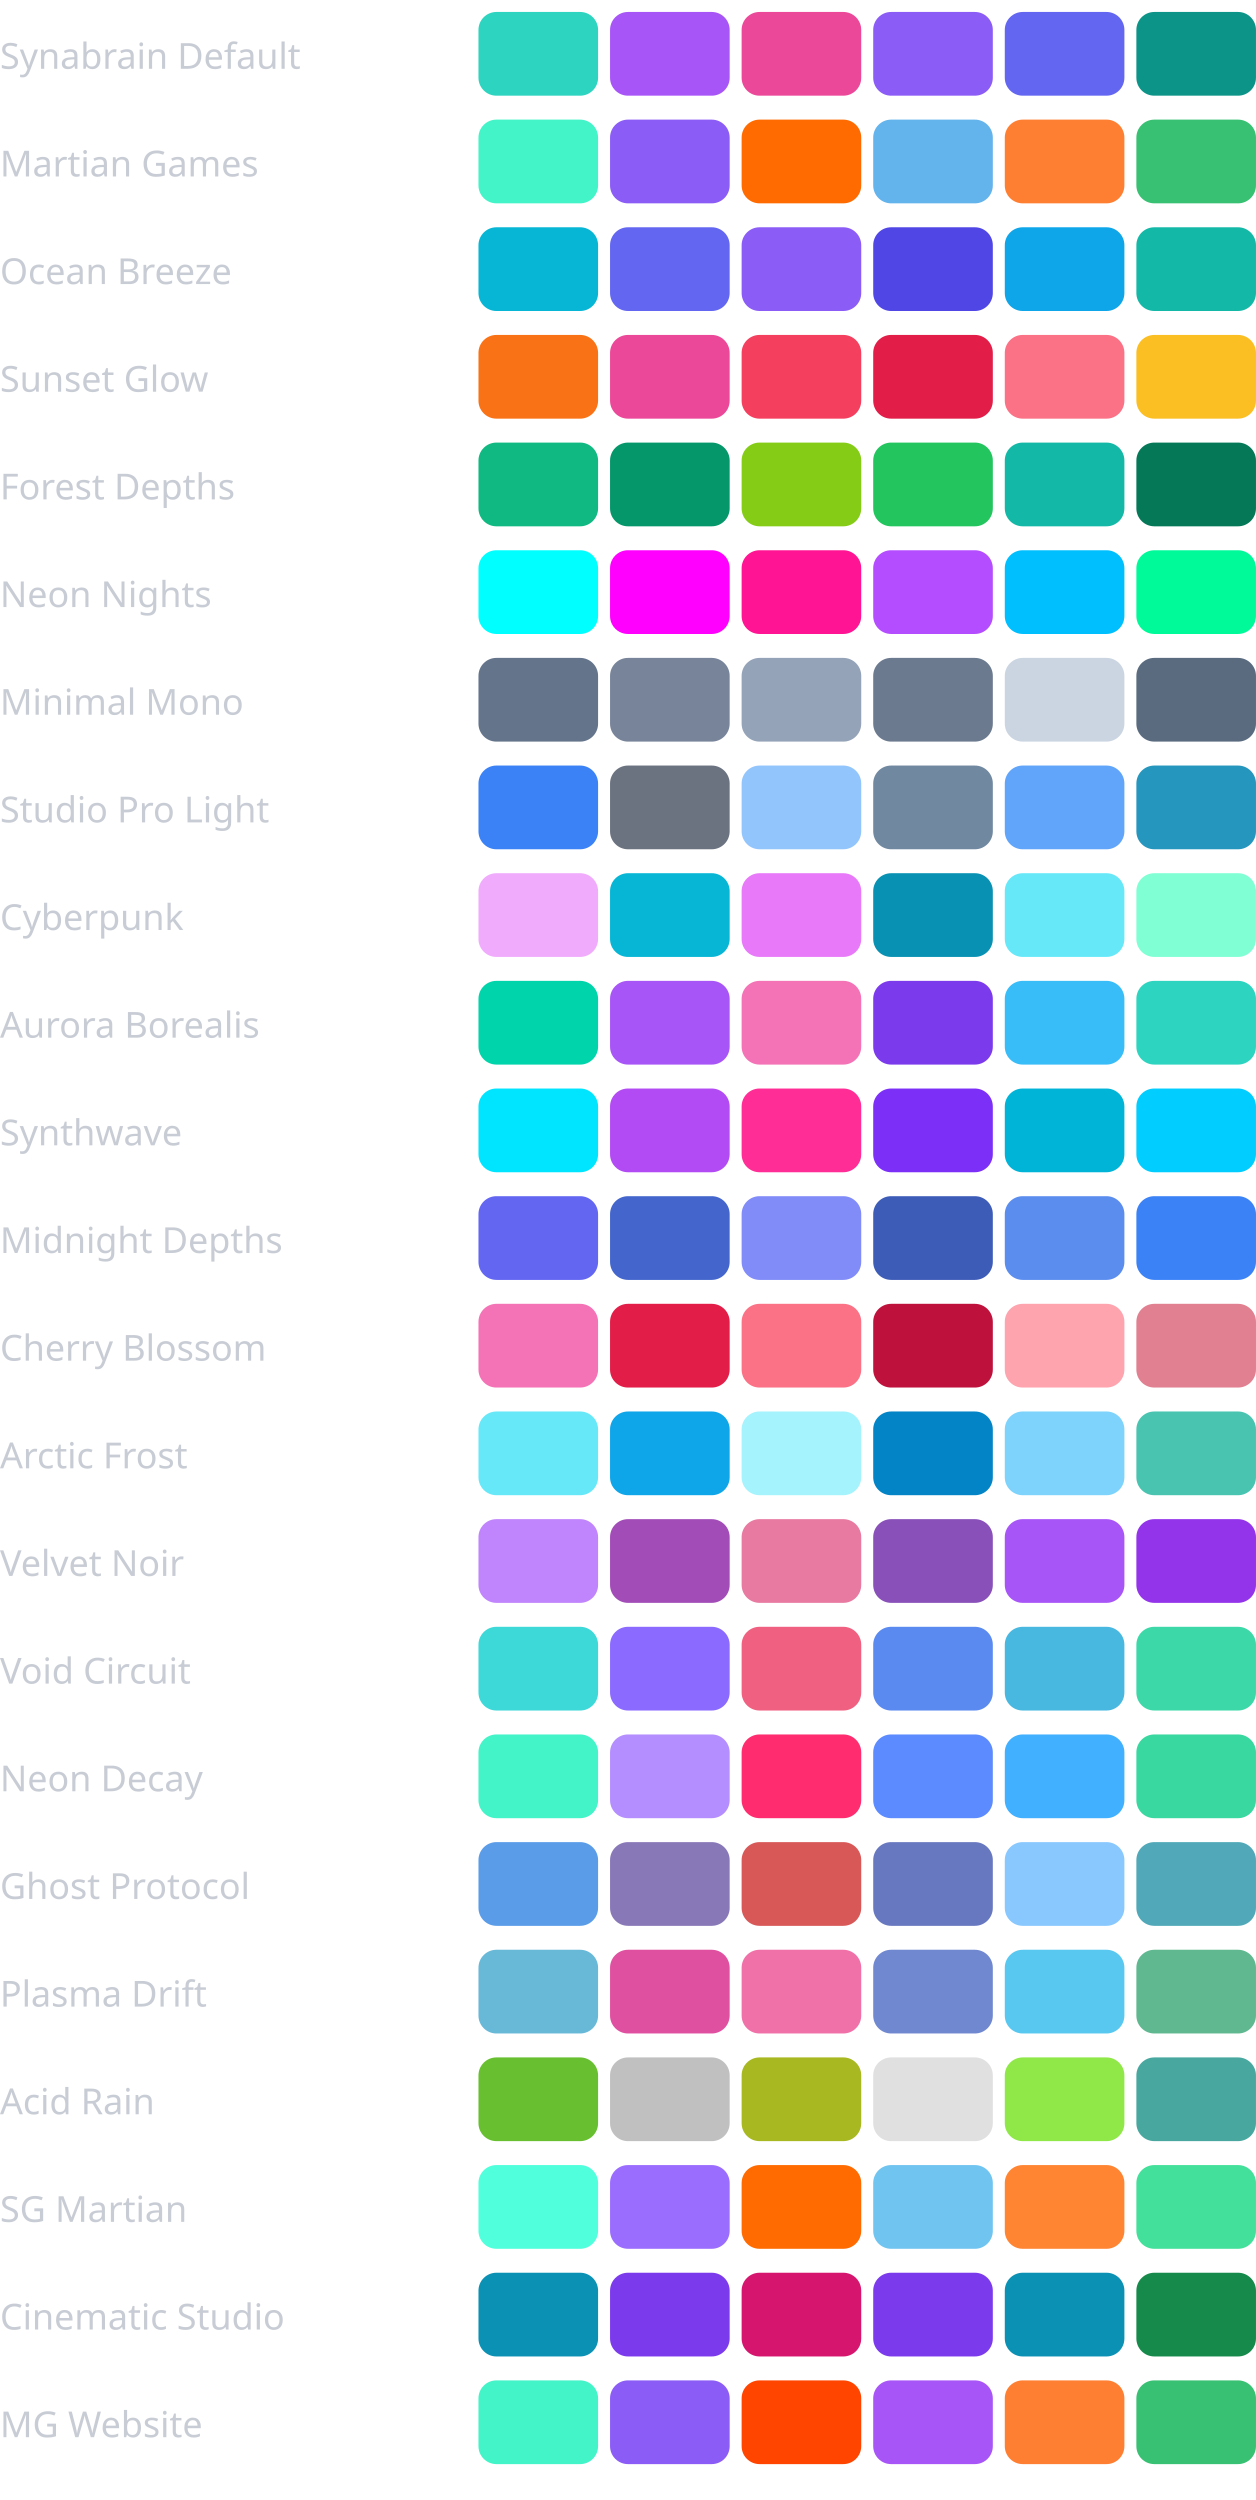
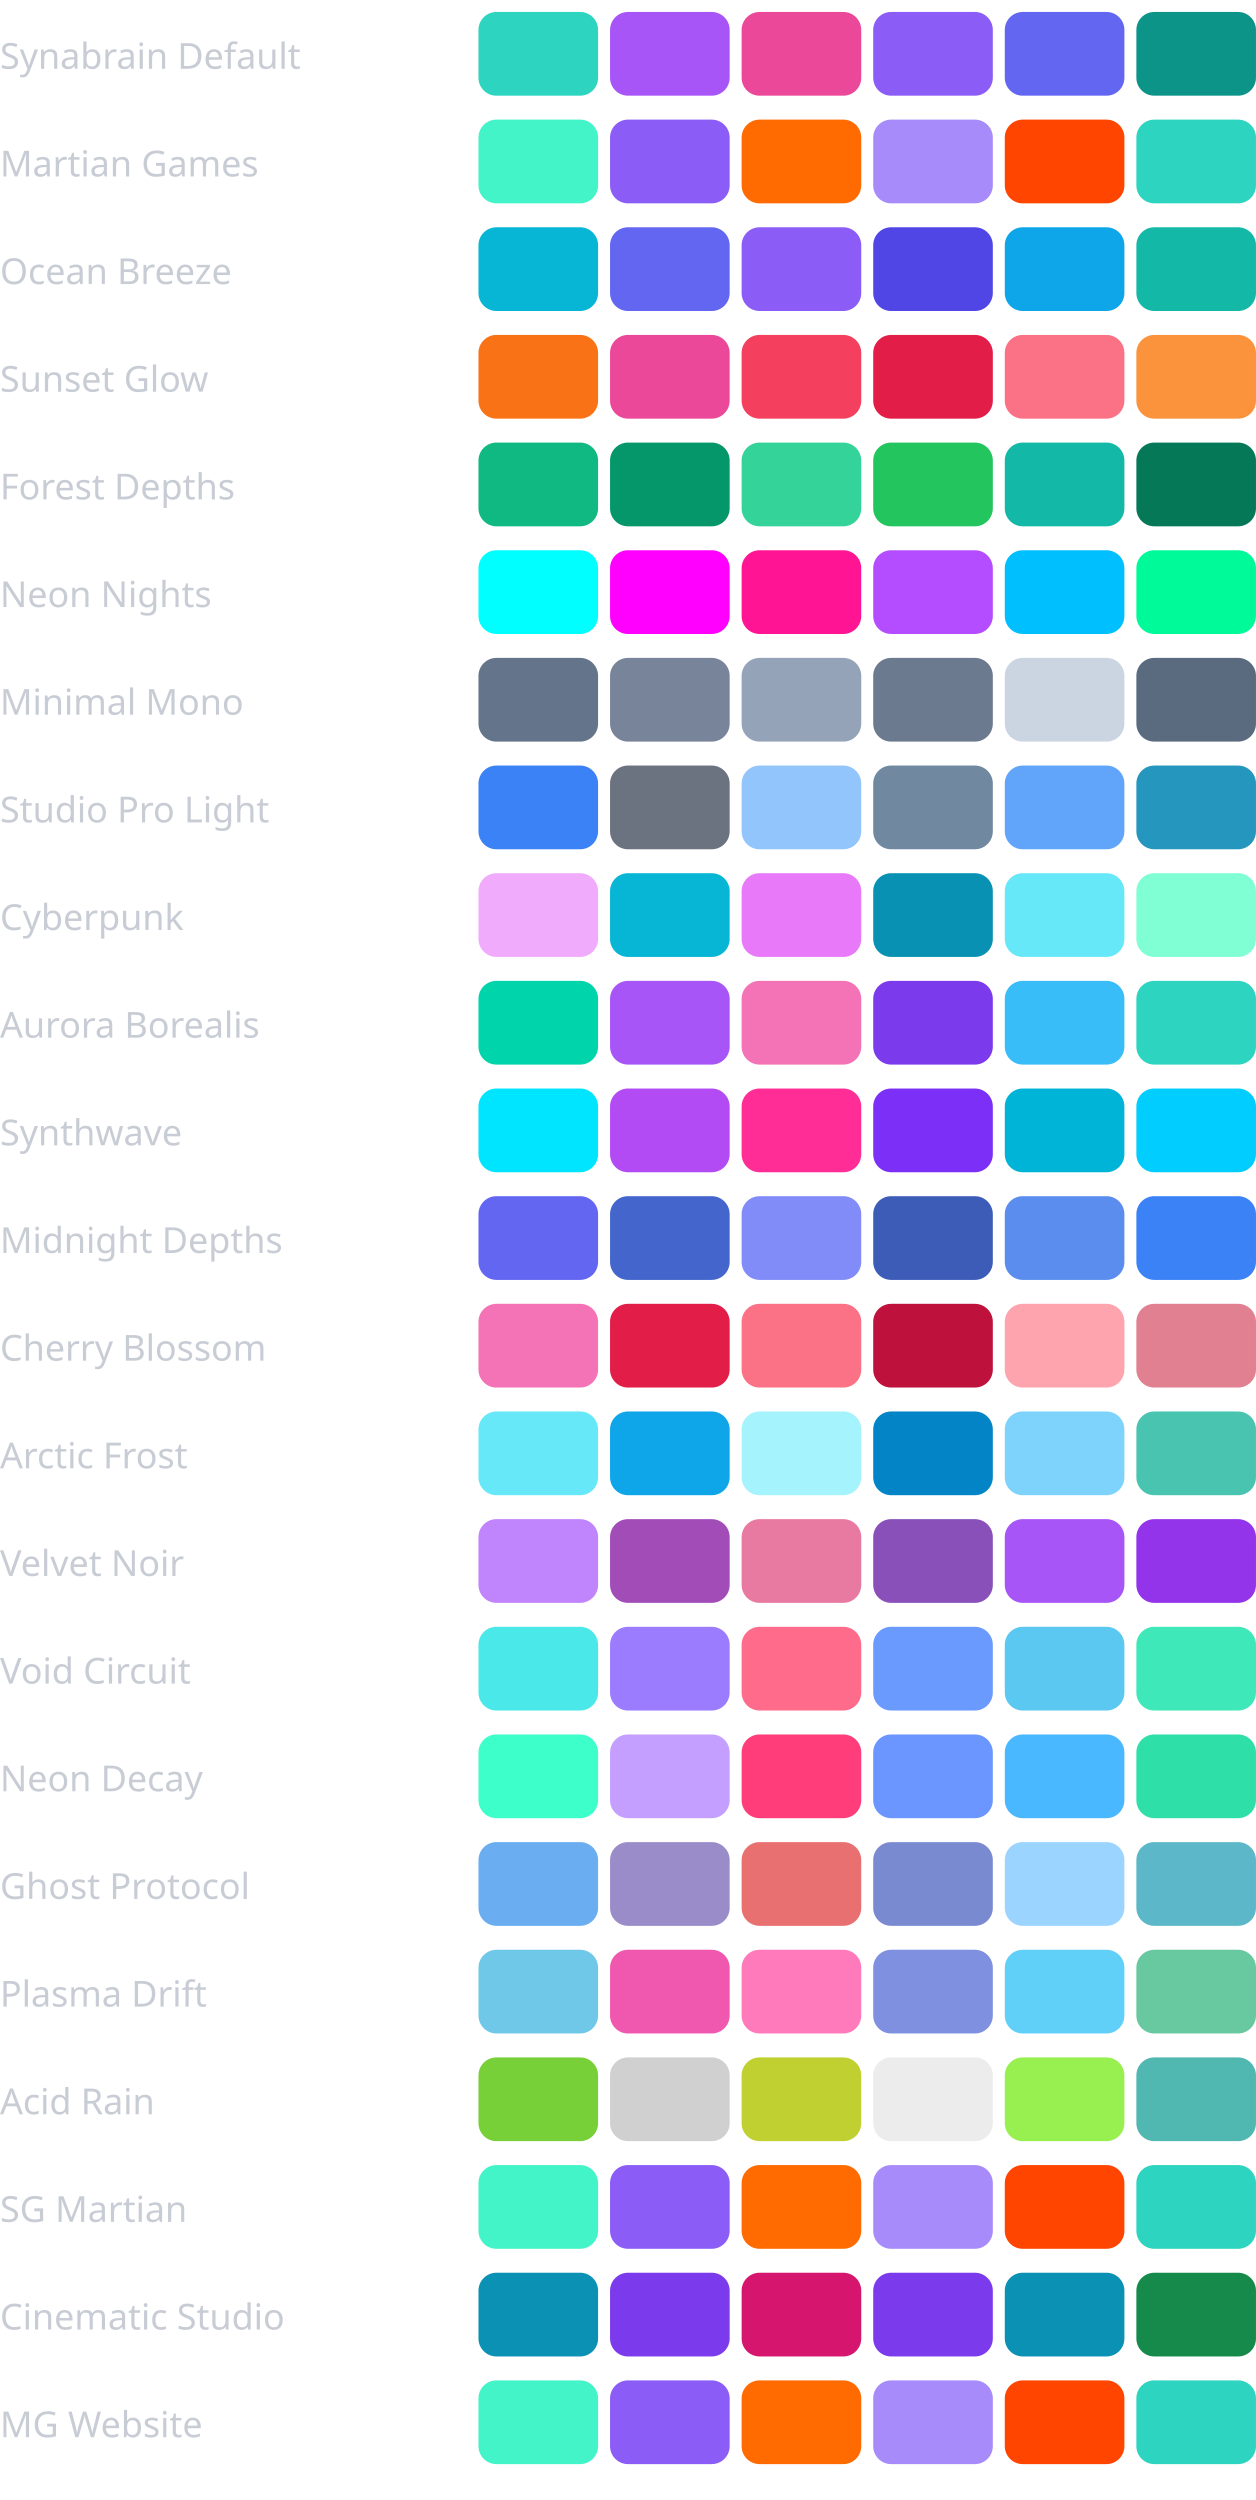
<svg xmlns="http://www.w3.org/2000/svg" width="420" height="836" viewBox="0 0 420 836" style="background:#0a0e14;padding:8px">
  <text x="0" y="23" font-family="system-ui, sans-serif" font-size="12" fill="#c8ccd4">Synabrain Default</text>
  <rect x="160" y="4" width="40" height="28" rx="6" fill="#2dd4bf" />
  <rect x="204" y="4" width="40" height="28" rx="6" fill="#a855f7" />
  <rect x="248" y="4" width="40" height="28" rx="6" fill="#ec4899" />
  <rect x="292" y="4" width="40" height="28" rx="6" fill="#8b5cf6" />
  <rect x="336" y="4" width="40" height="28" rx="6" fill="#6366f1" />
  <rect x="380" y="4" width="40" height="28" rx="6" fill="#0d9488" />
  <text x="0" y="59" font-family="system-ui, sans-serif" font-size="12" fill="#c8ccd4">Martian Games</text>
-   <rect x="160" y="40" width="40" height="28" rx="6" fill="#42f4c8" />
+   <rect x="160" y="40" width="40" height="28" rx="6" fill="#42F4C8" />
  <rect x="204" y="40" width="40" height="28" rx="6" fill="#8B5CF6" />
  <rect x="248" y="40" width="40" height="28" rx="6" fill="#FF6B00" />
-   <rect x="292" y="40" width="40" height="28" rx="6" fill="#63B3ED" />
-   <rect x="336" y="40" width="40" height="28" rx="6" fill="#FF7F32" />
-   <rect x="380" y="40" width="40" height="28" rx="6" fill="#38C172" />
+   <rect x="292" y="40" width="40" height="28" rx="6" fill="#A78BFA" />
+   <rect x="336" y="40" width="40" height="28" rx="6" fill="#FF4500" />
+   <rect x="380" y="40" width="40" height="28" rx="6" fill="#2DD4BF" />
  <text x="0" y="95" font-family="system-ui, sans-serif" font-size="12" fill="#c8ccd4">Ocean Breeze</text>
  <rect x="160" y="76" width="40" height="28" rx="6" fill="#06b6d4" />
  <rect x="204" y="76" width="40" height="28" rx="6" fill="#6366f1" />
  <rect x="248" y="76" width="40" height="28" rx="6" fill="#8b5cf6" />
  <rect x="292" y="76" width="40" height="28" rx="6" fill="#4f46e5" />
  <rect x="336" y="76" width="40" height="28" rx="6" fill="#0ea5e9" />
  <rect x="380" y="76" width="40" height="28" rx="6" fill="#14b8a6" />
  <text x="0" y="131" font-family="system-ui, sans-serif" font-size="12" fill="#c8ccd4">Sunset Glow</text>
  <rect x="160" y="112" width="40" height="28" rx="6" fill="#f97316" />
  <rect x="204" y="112" width="40" height="28" rx="6" fill="#ec4899" />
  <rect x="248" y="112" width="40" height="28" rx="6" fill="#f43f5e" />
  <rect x="292" y="112" width="40" height="28" rx="6" fill="#e11d48" />
  <rect x="336" y="112" width="40" height="28" rx="6" fill="#fb7185" />
-   <rect x="380" y="112" width="40" height="28" rx="6" fill="#fbbf24" />
+   <rect x="380" y="112" width="40" height="28" rx="6" fill="#fb923c" />
  <text x="0" y="167" font-family="system-ui, sans-serif" font-size="12" fill="#c8ccd4">Forest Depths</text>
  <rect x="160" y="148" width="40" height="28" rx="6" fill="#10b981" />
  <rect x="204" y="148" width="40" height="28" rx="6" fill="#059669" />
-   <rect x="248" y="148" width="40" height="28" rx="6" fill="#84cc16" />
+   <rect x="248" y="148" width="40" height="28" rx="6" fill="#34d399" />
  <rect x="292" y="148" width="40" height="28" rx="6" fill="#22c55e" />
  <rect x="336" y="148" width="40" height="28" rx="6" fill="#14b8a6" />
  <rect x="380" y="148" width="40" height="28" rx="6" fill="#047857" />
  <text x="0" y="203" font-family="system-ui, sans-serif" font-size="12" fill="#c8ccd4">Neon Nights</text>
  <rect x="160" y="184" width="40" height="28" rx="6" fill="#00ffff" />
  <rect x="204" y="184" width="40" height="28" rx="6" fill="#ff00ff" />
  <rect x="248" y="184" width="40" height="28" rx="6" fill="#ff1493" />
  <rect x="292" y="184" width="40" height="28" rx="6" fill="#b44dff" />
  <rect x="336" y="184" width="40" height="28" rx="6" fill="#00bfff" />
  <rect x="380" y="184" width="40" height="28" rx="6" fill="#00fa9a" />
  <text x="0" y="239" font-family="system-ui, sans-serif" font-size="12" fill="#c8ccd4">Minimal Mono</text>
  <rect x="160" y="220" width="40" height="28" rx="6" fill="#64748b" />
  <rect x="204" y="220" width="40" height="28" rx="6" fill="#78849a" />
  <rect x="248" y="220" width="40" height="28" rx="6" fill="#94a3b8" />
  <rect x="292" y="220" width="40" height="28" rx="6" fill="#6b7a8e" />
  <rect x="336" y="220" width="40" height="28" rx="6" fill="#cbd5e1" />
  <rect x="380" y="220" width="40" height="28" rx="6" fill="#5a6b80" />
  <text x="0" y="275" font-family="system-ui, sans-serif" font-size="12" fill="#c8ccd4">Studio Pro Light</text>
  <rect x="160" y="256" width="40" height="28" rx="6" fill="#3b82f6" />
  <rect x="204" y="256" width="40" height="28" rx="6" fill="#6b7280" />
  <rect x="248" y="256" width="40" height="28" rx="6" fill="#93c5fd" />
  <rect x="292" y="256" width="40" height="28" rx="6" fill="#7088a0" />
  <rect x="336" y="256" width="40" height="28" rx="6" fill="#60a5fa" />
  <rect x="380" y="256" width="40" height="28" rx="6" fill="#2596be" />
  <text x="0" y="311" font-family="system-ui, sans-serif" font-size="12" fill="#c8ccd4">Cyberpunk</text>
  <rect x="160" y="292" width="40" height="28" rx="6" fill="#f0abfc" />
  <rect x="204" y="292" width="40" height="28" rx="6" fill="#06b6d4" />
  <rect x="248" y="292" width="40" height="28" rx="6" fill="#e879f9" />
  <rect x="292" y="292" width="40" height="28" rx="6" fill="#0891b2" />
  <rect x="336" y="292" width="40" height="28" rx="6" fill="#67e8f9" />
  <rect x="380" y="292" width="40" height="28" rx="6" fill="#80ffd4" />
  <text x="0" y="347" font-family="system-ui, sans-serif" font-size="12" fill="#c8ccd4">Aurora Borealis</text>
  <rect x="160" y="328" width="40" height="28" rx="6" fill="#00d4aa" />
  <rect x="204" y="328" width="40" height="28" rx="6" fill="#a855f7" />
  <rect x="248" y="328" width="40" height="28" rx="6" fill="#f472b6" />
  <rect x="292" y="328" width="40" height="28" rx="6" fill="#7c3aed" />
  <rect x="336" y="328" width="40" height="28" rx="6" fill="#38bdf8" />
  <rect x="380" y="328" width="40" height="28" rx="6" fill="#2dd4bf" />
  <text x="0" y="383" font-family="system-ui, sans-serif" font-size="12" fill="#c8ccd4">Synthwave</text>
  <rect x="160" y="364" width="40" height="28" rx="6" fill="#00e5ff" />
  <rect x="204" y="364" width="40" height="28" rx="6" fill="#b24bf3" />
  <rect x="248" y="364" width="40" height="28" rx="6" fill="#ff2d95" />
  <rect x="292" y="364" width="40" height="28" rx="6" fill="#7b2ff7" />
  <rect x="336" y="364" width="40" height="28" rx="6" fill="#00b4d8" />
  <rect x="380" y="364" width="40" height="28" rx="6" fill="#01cdfe" />
  <text x="0" y="419" font-family="system-ui, sans-serif" font-size="12" fill="#c8ccd4">Midnight Depths</text>
  <rect x="160" y="400" width="40" height="28" rx="6" fill="#6366f1" />
  <rect x="204" y="400" width="40" height="28" rx="6" fill="#4466cc" />
  <rect x="248" y="400" width="40" height="28" rx="6" fill="#818cf8" />
  <rect x="292" y="400" width="40" height="28" rx="6" fill="#3d5cb8" />
  <rect x="336" y="400" width="40" height="28" rx="6" fill="#5b8def" />
  <rect x="380" y="400" width="40" height="28" rx="6" fill="#3b82f6" />
  <text x="0" y="455" font-family="system-ui, sans-serif" font-size="12" fill="#c8ccd4">Cherry Blossom</text>
  <rect x="160" y="436" width="40" height="28" rx="6" fill="#f472b6" />
  <rect x="204" y="436" width="40" height="28" rx="6" fill="#e11d48" />
  <rect x="248" y="436" width="40" height="28" rx="6" fill="#fb7185" />
  <rect x="292" y="436" width="40" height="28" rx="6" fill="#be123c" />
  <rect x="336" y="436" width="40" height="28" rx="6" fill="#fda4af" />
  <rect x="380" y="436" width="40" height="28" rx="6" fill="#e08090" />
  <text x="0" y="491" font-family="system-ui, sans-serif" font-size="12" fill="#c8ccd4">Arctic Frost</text>
  <rect x="160" y="472" width="40" height="28" rx="6" fill="#67e8f9" />
  <rect x="204" y="472" width="40" height="28" rx="6" fill="#0ea5e9" />
  <rect x="248" y="472" width="40" height="28" rx="6" fill="#a5f3fc" />
  <rect x="292" y="472" width="40" height="28" rx="6" fill="#0284c7" />
  <rect x="336" y="472" width="40" height="28" rx="6" fill="#7dd3fc" />
  <rect x="380" y="472" width="40" height="28" rx="6" fill="#48c4b0" />
  <text x="0" y="527" font-family="system-ui, sans-serif" font-size="12" fill="#c8ccd4">Velvet Noir</text>
  <rect x="160" y="508" width="40" height="28" rx="6" fill="#c084fc" />
  <rect x="204" y="508" width="40" height="28" rx="6" fill="#a24cb8" />
  <rect x="248" y="508" width="40" height="28" rx="6" fill="#e879a0" />
  <rect x="292" y="508" width="40" height="28" rx="6" fill="#8850b8" />
  <rect x="336" y="508" width="40" height="28" rx="6" fill="#a855f7" />
  <rect x="380" y="508" width="40" height="28" rx="6" fill="#9333ea" />
  <text x="0" y="563" font-family="system-ui, sans-serif" font-size="12" fill="#c8ccd4">Void Circuit</text>
-   <rect x="160" y="544" width="40" height="28" rx="6" fill="#3dd8d8" />
-   <rect x="204" y="544" width="40" height="28" rx="6" fill="#8b6aff" />
-   <rect x="248" y="544" width="40" height="28" rx="6" fill="#f06080" />
-   <rect x="292" y="544" width="40" height="28" rx="6" fill="#5a8af0" />
-   <rect x="336" y="544" width="40" height="28" rx="6" fill="#48b8e0" />
-   <rect x="380" y="544" width="40" height="28" rx="6" fill="#3dd8a8" />
+   <rect x="160" y="544" width="40" height="28" rx="6" fill="#4ae8e8" />
+   <rect x="204" y="544" width="40" height="28" rx="6" fill="#9b7cff" />
+   <rect x="248" y="544" width="40" height="28" rx="6" fill="#ff6b8a" />
+   <rect x="292" y="544" width="40" height="28" rx="6" fill="#6b9aff" />
+   <rect x="336" y="544" width="40" height="28" rx="6" fill="#5ac8f0" />
+   <rect x="380" y="544" width="40" height="28" rx="6" fill="#3ee8b8" />
  <text x="0" y="599" font-family="system-ui, sans-serif" font-size="12" fill="#c8ccd4">Neon Decay</text>
-   <rect x="160" y="580" width="40" height="28" rx="6" fill="#42f4c8" />
-   <rect x="204" y="580" width="40" height="28" rx="6" fill="#b48eff" />
-   <rect x="248" y="580" width="40" height="28" rx="6" fill="#ff2d6f" />
-   <rect x="292" y="580" width="40" height="28" rx="6" fill="#5c8aff" />
-   <rect x="336" y="580" width="40" height="28" rx="6" fill="#40b0ff" />
-   <rect x="380" y="580" width="40" height="28" rx="6" fill="#38d8a0" />
+   <rect x="160" y="580" width="40" height="28" rx="6" fill="#3dffc9" />
+   <rect x="204" y="580" width="40" height="28" rx="6" fill="#c49fff" />
+   <rect x="248" y="580" width="40" height="28" rx="6" fill="#ff3d7a" />
+   <rect x="292" y="580" width="40" height="28" rx="6" fill="#6b96ff" />
+   <rect x="336" y="580" width="40" height="28" rx="6" fill="#4ab8ff" />
+   <rect x="380" y="580" width="40" height="28" rx="6" fill="#2ee0a8" />
  <text x="0" y="635" font-family="system-ui, sans-serif" font-size="12" fill="#c8ccd4">Ghost Protocol</text>
-   <rect x="160" y="616" width="40" height="28" rx="6" fill="#5a9ce8" />
-   <rect x="204" y="616" width="40" height="28" rx="6" fill="#8878b8" />
-   <rect x="248" y="616" width="40" height="28" rx="6" fill="#d85858" />
-   <rect x="292" y="616" width="40" height="28" rx="6" fill="#6878c0" />
-   <rect x="336" y="616" width="40" height="28" rx="6" fill="#88c8ff" />
-   <rect x="380" y="616" width="40" height="28" rx="6" fill="#50a8b8" />
+   <rect x="160" y="616" width="40" height="28" rx="6" fill="#6aadf0" />
+   <rect x="204" y="616" width="40" height="28" rx="6" fill="#9a8cc8" />
+   <rect x="248" y="616" width="40" height="28" rx="6" fill="#e87070" />
+   <rect x="292" y="616" width="40" height="28" rx="6" fill="#7a8ad0" />
+   <rect x="336" y="616" width="40" height="28" rx="6" fill="#9ad4ff" />
+   <rect x="380" y="616" width="40" height="28" rx="6" fill="#5cb8c8" />
  <text x="0" y="671" font-family="system-ui, sans-serif" font-size="12" fill="#c8ccd4">Plasma Drift</text>
-   <rect x="160" y="652" width="40" height="28" rx="6" fill="#68b8d8" />
-   <rect x="204" y="652" width="40" height="28" rx="6" fill="#e050a0" />
-   <rect x="248" y="652" width="40" height="28" rx="6" fill="#f070a8" />
-   <rect x="292" y="652" width="40" height="28" rx="6" fill="#7088d0" />
-   <rect x="336" y="652" width="40" height="28" rx="6" fill="#58c8f0" />
-   <rect x="380" y="652" width="40" height="28" rx="6" fill="#60b890" />
+   <rect x="160" y="652" width="40" height="28" rx="6" fill="#70c8e8" />
+   <rect x="204" y="652" width="40" height="28" rx="6" fill="#f058b0" />
+   <rect x="248" y="652" width="40" height="28" rx="6" fill="#ff7abb" />
+   <rect x="292" y="652" width="40" height="28" rx="6" fill="#8090e0" />
+   <rect x="336" y="652" width="40" height="28" rx="6" fill="#60d0f8" />
+   <rect x="380" y="652" width="40" height="28" rx="6" fill="#68c8a0" />
  <text x="0" y="707" font-family="system-ui, sans-serif" font-size="12" fill="#c8ccd4">Acid Rain</text>
-   <rect x="160" y="688" width="40" height="28" rx="6" fill="#68c030" />
-   <rect x="204" y="688" width="40" height="28" rx="6" fill="#c0c0c0" />
-   <rect x="248" y="688" width="40" height="28" rx="6" fill="#a8b820" />
-   <rect x="292" y="688" width="40" height="28" rx="6" fill="#e0e0e0" />
-   <rect x="336" y="688" width="40" height="28" rx="6" fill="#90e848" />
-   <rect x="380" y="688" width="40" height="28" rx="6" fill="#48a8a0" />
+   <rect x="160" y="688" width="40" height="28" rx="6" fill="#78d038" />
+   <rect x="204" y="688" width="40" height="28" rx="6" fill="#d0d0d0" />
+   <rect x="248" y="688" width="40" height="28" rx="6" fill="#c0d030" />
+   <rect x="292" y="688" width="40" height="28" rx="6" fill="#ececec" />
+   <rect x="336" y="688" width="40" height="28" rx="6" fill="#98f050" />
+   <rect x="380" y="688" width="40" height="28" rx="6" fill="#50b8b0" />
  <text x="0" y="743" font-family="system-ui, sans-serif" font-size="12" fill="#c8ccd4">SG Martian</text>
-   <rect x="160" y="724" width="40" height="28" rx="6" fill="#50ffdb" />
-   <rect x="204" y="724" width="40" height="28" rx="6" fill="#9b6dff" />
+   <rect x="160" y="724" width="40" height="28" rx="6" fill="#42F4C8" />
+   <rect x="204" y="724" width="40" height="28" rx="6" fill="#8B5CF6" />
  <rect x="248" y="724" width="40" height="28" rx="6" fill="#FF6B00" />
-   <rect x="292" y="724" width="40" height="28" rx="6" fill="#70c4f0" />
-   <rect x="336" y="724" width="40" height="28" rx="6" fill="#FF8533" />
-   <rect x="380" y="724" width="40" height="28" rx="6" fill="#42e09a" />
+   <rect x="292" y="724" width="40" height="28" rx="6" fill="#A78BFA" />
+   <rect x="336" y="724" width="40" height="28" rx="6" fill="#FF4500" />
+   <rect x="380" y="724" width="40" height="28" rx="6" fill="#2DD4BF" />
  <text x="0" y="779" font-family="system-ui, sans-serif" font-size="12" fill="#c8ccd4">Cinematic Studio</text>
  <rect x="160" y="760" width="40" height="28" rx="6" fill="#0a91b4" />
  <rect x="204" y="760" width="40" height="28" rx="6" fill="#7c3aed" />
  <rect x="248" y="760" width="40" height="28" rx="6" fill="#d6156e" />
  <rect x="292" y="760" width="40" height="28" rx="6" fill="#7c3aed" />
  <rect x="336" y="760" width="40" height="28" rx="6" fill="#0a91b4" />
  <rect x="380" y="760" width="40" height="28" rx="6" fill="#158a4a" />
  <text x="0" y="815" font-family="system-ui, sans-serif" font-size="12" fill="#c8ccd4">MG Website</text>
-   <rect x="160" y="796" width="40" height="28" rx="6" fill="#42f4c8" />
+   <rect x="160" y="796" width="40" height="28" rx="6" fill="#42F4C8" />
  <rect x="204" y="796" width="40" height="28" rx="6" fill="#8B5CF6" />
-   <rect x="248" y="796" width="40" height="28" rx="6" fill="#FF4500" />
-   <rect x="292" y="796" width="40" height="28" rx="6" fill="#A855F7" />
-   <rect x="336" y="796" width="40" height="28" rx="6" fill="#FF7F32" />
-   <rect x="380" y="796" width="40" height="28" rx="6" fill="#38C172" />
+   <rect x="248" y="796" width="40" height="28" rx="6" fill="#FF6B00" />
+   <rect x="292" y="796" width="40" height="28" rx="6" fill="#A78BFA" />
+   <rect x="336" y="796" width="40" height="28" rx="6" fill="#FF4500" />
+   <rect x="380" y="796" width="40" height="28" rx="6" fill="#2DD4BF" />
</svg>
